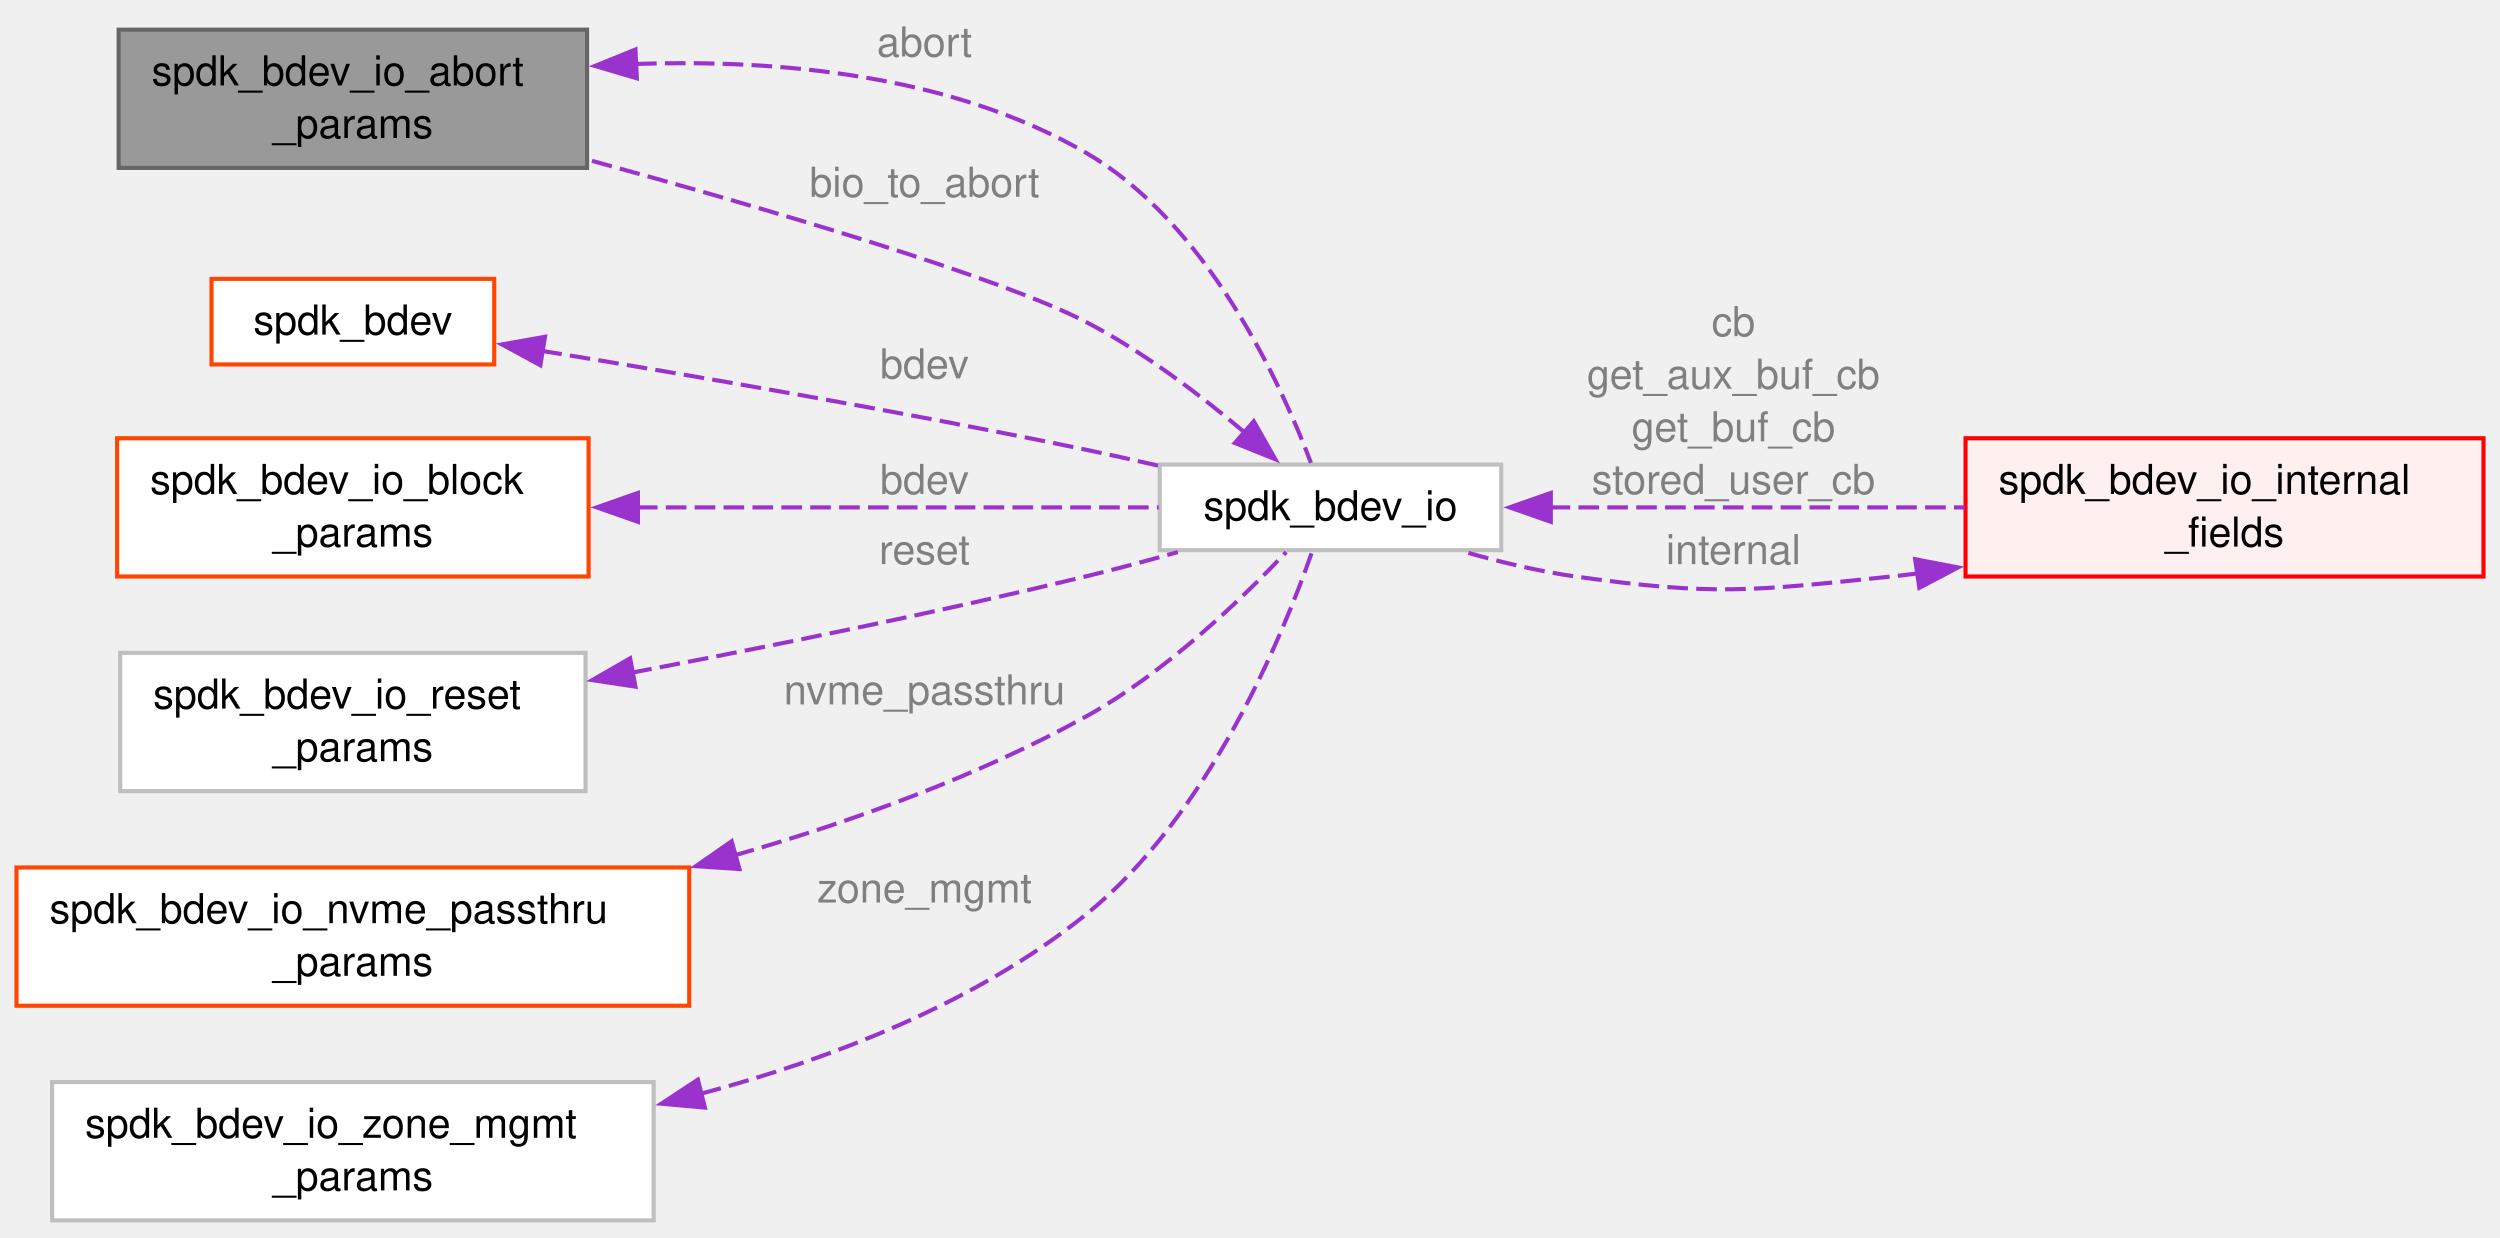
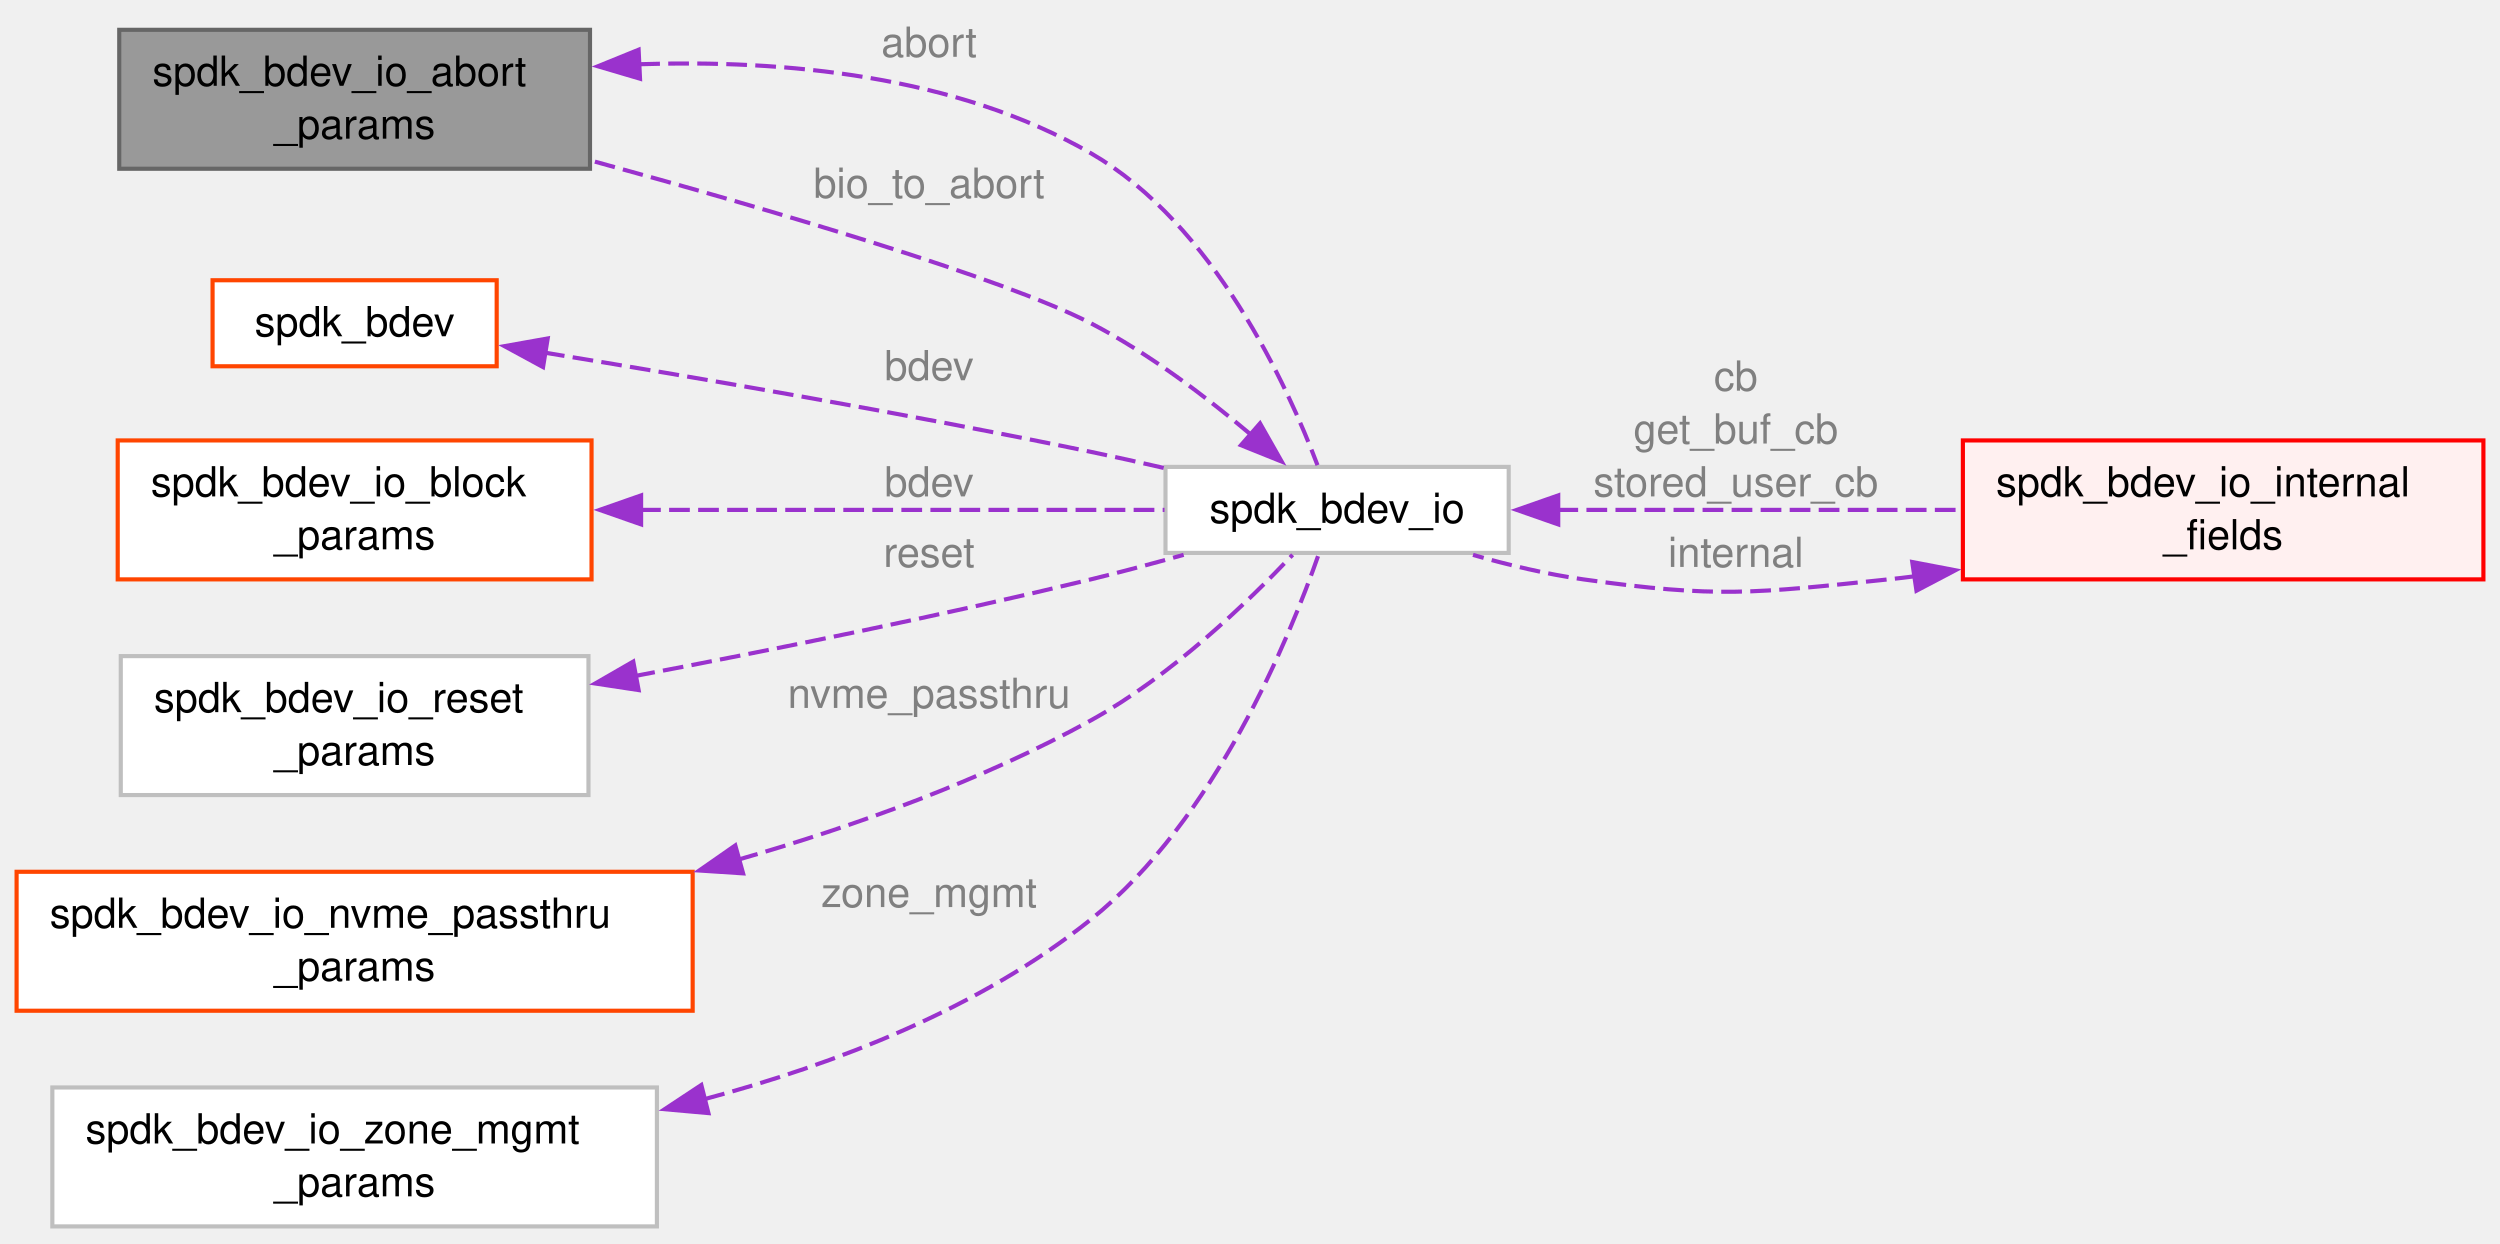
- <svg xmlns="http://www.w3.org/2000/svg" xmlns:xlink="http://www.w3.org/1999/xlink" width="606pt" height="300pt" viewBox="0.00 0.00 605.75 299.50">
+ <svg xmlns="http://www.w3.org/2000/svg" xmlns:xlink="http://www.w3.org/1999/xlink" width="603pt" height="300pt" viewBox="0.00 0.00 602.75 299.50">
  <g id="graph0" class="graph" transform="scale(1 1) rotate(0) translate(4 295.5)">
    <g id="Node000001" class="node">
      <g id="a_Node000001">
        <a xlink:title=" ">
          <polygon fill="#999999" stroke="#666666" points="138.25,-288.5 24.75,-288.5 24.75,-255 138.25,-255 138.25,-288.5" />
          <text text-anchor="start" x="32.75" y="-275" font-family="Helvetica,sans-Serif" font-size="10.00">spdk_bdev_io_abort</text>
          <text text-anchor="middle" x="81.5" y="-262.25" font-family="Helvetica,sans-Serif" font-size="10.00">_params</text>
        </a>
      </g>
    </g>
    <g id="Node000002" class="node">
      <g id="a_Node000002">
        <a xlink:href="structspdk__bdev__io.html" target="_top" xlink:title=" ">
          <polygon fill="white" stroke="#bfbfbf" points="359.75,-183.12 277,-183.12 277,-162.38 359.75,-162.38 359.75,-183.12" />
          <text text-anchor="middle" x="318.38" y="-169.62" font-family="Helvetica,sans-Serif" font-size="10.00">spdk_bdev_io</text>
        </a>
      </g>
    </g>
    <g id="edge5_Node000002_Node000001" class="edge">
      <g id="a_edge5_Node000002_Node000001">
        <a xlink:title=" ">
          <path fill="none" stroke="#9a32cd" stroke-dasharray="5,2" d="M150.11,-280.2C184.81,-281.35 226.49,-277.53 259,-258.75 288.69,-241.6 306.46,-202.53 313.65,-183.53" />
          <polygon fill="#9a32cd" stroke="#9a32cd" points="150.31,-276.71 140.15,-279.71 149.97,-283.7 150.31,-276.71" />
        </a>
      </g>
      <text text-anchor="middle" x="220" y="-282" font-family="Helvetica,sans-Serif" font-size="10.00" fill="grey"> abort</text>
    </g>
    <g id="edge1_Node000001_Node000002" class="edge">
      <g id="a_edge1_Node000001_Node000002">
        <a xlink:title=" ">
          <path fill="none" stroke="#9a32cd" stroke-dasharray="5,2" d="M297.59,-190.9C286.82,-199.99 272.89,-210.57 259,-217.75 237.86,-228.67 181.86,-245.09 138.55,-256.96" />
          <polygon fill="#9a32cd" stroke="#9a32cd" points="299.79,-193.62 305.02,-184.4 295.19,-188.35 299.79,-193.62" />
        </a>
      </g>
      <text text-anchor="middle" x="220" y="-248" font-family="Helvetica,sans-Serif" font-size="10.00" fill="grey"> bio_to_abort</text>
    </g>
    <g id="Node000049" class="node">
      <g id="a_Node000049">
        <a xlink:href="structspdk__bdev__io__internal__fields.html" target="_top" xlink:title="Fields that are used internally by the bdev subsystem.">
-           <polygon fill="#fff0f0" stroke="red" points="597.75,-189.5 472.25,-189.5 472.25,-156 597.75,-156 597.75,-189.5" />
-           <text text-anchor="start" x="480.25" y="-176" font-family="Helvetica,sans-Serif" font-size="10.00">spdk_bdev_io_internal</text>
-           <text text-anchor="middle" x="535" y="-163.25" font-family="Helvetica,sans-Serif" font-size="10.00">_fields</text>
+           <polygon fill="#fff0f0" stroke="red" points="594.75,-189.5 469.25,-189.5 469.25,-156 594.75,-156 594.75,-189.5" />
+           <text text-anchor="start" x="477.25" y="-176" font-family="Helvetica,sans-Serif" font-size="10.00">spdk_bdev_io_internal</text>
+           <text text-anchor="middle" x="532" y="-163.25" font-family="Helvetica,sans-Serif" font-size="10.00">_fields</text>
        </a>
      </g>
    </g>
    <g id="edge9_Node000049_Node000002" class="edge">
      <g id="a_edge9_Node000049_Node000002">
        <a xlink:title=" ">
-           <path fill="none" stroke="#9a32cd" stroke-dasharray="5,2" d="M371.45,-172.75C401.8,-172.75 440.26,-172.75 472.14,-172.75" />
-           <polygon fill="#9a32cd" stroke="#9a32cd" points="371.76,-169.25 361.76,-172.75 371.76,-176.25 371.76,-169.25" />
+           <path fill="none" stroke="#9a32cd" stroke-dasharray="5,2" d="M371.49,-172.75C401,-172.75 438.08,-172.75 469.06,-172.75" />
+           <polygon fill="#9a32cd" stroke="#9a32cd" points="371.69,-169.25 361.69,-172.75 371.69,-176.25 371.69,-169.25" />
        </a>
      </g>
-       <text text-anchor="middle" x="416" y="-214.25" font-family="Helvetica,sans-Serif" font-size="10.00" fill="grey"> cb</text>
-       <text text-anchor="middle" x="416" y="-201.5" font-family="Helvetica,sans-Serif" font-size="10.00" fill="grey">get_aux_buf_cb</text>
-       <text text-anchor="middle" x="416" y="-188.75" font-family="Helvetica,sans-Serif" font-size="10.00" fill="grey">get_buf_cb</text>
-       <text text-anchor="middle" x="416" y="-176" font-family="Helvetica,sans-Serif" font-size="10.00" fill="grey">stored_user_cb</text>
+       <text text-anchor="middle" x="414.5" y="-201.5" font-family="Helvetica,sans-Serif" font-size="10.00" fill="grey"> cb</text>
+       <text text-anchor="middle" x="414.5" y="-188.75" font-family="Helvetica,sans-Serif" font-size="10.00" fill="grey">get_buf_cb</text>
+       <text text-anchor="middle" x="414.5" y="-176" font-family="Helvetica,sans-Serif" font-size="10.00" fill="grey">stored_user_cb</text>
    </g>
    <g id="Node000003" class="node">
      <g id="a_Node000003">
        <a xlink:href="structspdk__bdev.html" target="_top" xlink:title=" ">
          <polygon fill="white" stroke="orangered" points="115.75,-228.12 47.25,-228.12 47.25,-207.38 115.75,-207.38 115.75,-228.12" />
          <text text-anchor="middle" x="81.5" y="-214.62" font-family="Helvetica,sans-Serif" font-size="10.00">spdk_bdev</text>
        </a>
      </g>
    </g>
    <g id="edge2_Node000002_Node000003" class="edge">
      <g id="a_edge2_Node000002_Node000003">
        <a xlink:title=" ">
          <path fill="none" stroke="#9a32cd" stroke-dasharray="5,2" d="M127.16,-210.69C162.93,-204.84 214.33,-196.02 259,-186.75 264.71,-185.56 270.72,-184.23 276.62,-182.86" />
          <polygon fill="#9a32cd" stroke="#9a32cd" points="126.93,-207.18 117.62,-212.23 128.05,-214.09 126.93,-207.18" />
        </a>
      </g>
      <text text-anchor="middle" x="220" y="-204" font-family="Helvetica,sans-Serif" font-size="10.00" fill="grey"> bdev</text>
    </g>
    <g id="Node000015" class="node">
      <g id="a_Node000015">
        <a xlink:href="structspdk__bdev__io__block__params.html" target="_top" xlink:title=" ">
          <polygon fill="white" stroke="orangered" points="138.62,-189.5 24.38,-189.5 24.38,-156 138.62,-156 138.62,-189.5" />
          <text text-anchor="start" x="32.38" y="-176" font-family="Helvetica,sans-Serif" font-size="10.00">spdk_bdev_io_block</text>
          <text text-anchor="middle" x="81.5" y="-163.25" font-family="Helvetica,sans-Serif" font-size="10.00">_params</text>
        </a>
      </g>
    </g>
    <g id="edge3_Node000002_Node000015" class="edge">
      <g id="a_edge3_Node000002_Node000015">
        <a xlink:title=" ">
          <path fill="none" stroke="#9a32cd" stroke-dasharray="5,2" d="M150.32,-172.75C191.23,-172.75 241.99,-172.75 276.76,-172.75" />
          <polygon fill="#9a32cd" stroke="#9a32cd" points="150.57,-169.25 140.57,-172.75 150.57,-176.25 150.57,-169.25" />
        </a>
      </g>
      <text text-anchor="middle" x="220" y="-176" font-family="Helvetica,sans-Serif" font-size="10.00" fill="grey"> bdev</text>
    </g>
    <g id="Node000020" class="node">
      <g id="a_Node000020">
        <a xlink:href="structspdk__bdev__io__reset__params.html" target="_top" xlink:title=" ">
          <polygon fill="white" stroke="#bfbfbf" points="137.88,-137.5 25.12,-137.5 25.12,-104 137.88,-104 137.88,-137.5" />
          <text text-anchor="start" x="33.12" y="-124" font-family="Helvetica,sans-Serif" font-size="10.00">spdk_bdev_io_reset</text>
          <text text-anchor="middle" x="81.5" y="-111.25" font-family="Helvetica,sans-Serif" font-size="10.00">_params</text>
        </a>
      </g>
    </g>
    <g id="edge4_Node000002_Node000020" class="edge">
      <g id="a_edge4_Node000002_Node000020">
        <a xlink:title=" ">
          <path fill="none" stroke="#9a32cd" stroke-dasharray="5,2" d="M148.96,-132.68C182.16,-138.98 222.85,-147.22 259,-156 266.27,-157.77 274,-159.84 281.38,-161.92" />
          <polygon fill="#9a32cd" stroke="#9a32cd" points="149.97,-129.31 139.5,-130.9 148.68,-136.19 149.97,-129.31" />
        </a>
      </g>
      <text text-anchor="middle" x="220" y="-159" font-family="Helvetica,sans-Serif" font-size="10.00" fill="grey"> reset</text>
    </g>
    <g id="Node000021" class="node">
      <g id="a_Node000021">
        <a xlink:href="structspdk__bdev__io__nvme__passthru__params.html" target="_top" xlink:title=" ">
          <polygon fill="white" stroke="orangered" points="163,-85.5 0,-85.5 0,-52 163,-52 163,-85.5" />
          <text text-anchor="start" x="8" y="-72" font-family="Helvetica,sans-Serif" font-size="10.00">spdk_bdev_io_nvme_passthru</text>
          <text text-anchor="middle" x="81.5" y="-59.25" font-family="Helvetica,sans-Serif" font-size="10.00">_params</text>
        </a>
      </g>
    </g>
    <g id="edge6_Node000002_Node000021" class="edge">
      <g id="a_edge6_Node000002_Node000021">
        <a xlink:title=" ">
          <path fill="none" stroke="#9a32cd" stroke-dasharray="5,2" d="M173.85,-88.39C202.16,-96.53 232.79,-107.53 259,-122 278.28,-132.64 296.82,-150.48 307.65,-161.92" />
          <polygon fill="#9a32cd" stroke="#9a32cd" points="175.16,-85.12 164.59,-85.81 173.28,-91.86 175.16,-85.12" />
        </a>
      </g>
      <text text-anchor="middle" x="220" y="-125" font-family="Helvetica,sans-Serif" font-size="10.00" fill="grey"> nvme_passthru</text>
    </g>
    <g id="Node000048" class="node">
      <g id="a_Node000048">
        <a xlink:href="structspdk__bdev__io__zone__mgmt__params.html" target="_top" xlink:title=" ">
          <polygon fill="white" stroke="#bfbfbf" points="154.38,-33.5 8.62,-33.5 8.62,0 154.38,0 154.38,-33.5" />
          <text text-anchor="start" x="16.62" y="-20" font-family="Helvetica,sans-Serif" font-size="10.00">spdk_bdev_io_zone_mgmt</text>
          <text text-anchor="middle" x="81.5" y="-7.25" font-family="Helvetica,sans-Serif" font-size="10.00">_params</text>
        </a>
      </g>
    </g>
    <g id="edge7_Node000002_Node000048" class="edge">
      <g id="a_edge7_Node000002_Node000048">
        <a xlink:title=" ">
          <path fill="none" stroke="#9a32cd" stroke-dasharray="5,2" d="M165.84,-30.68C197.52,-39.15 232.36,-52.64 259,-74 288.99,-98.04 306.94,-141.96 313.96,-162.12" />
          <polygon fill="#9a32cd" stroke="#9a32cd" points="166.8,-27.32 156.25,-28.26 165.09,-34.1 166.8,-27.32" />
        </a>
      </g>
      <text text-anchor="middle" x="220" y="-77" font-family="Helvetica,sans-Serif" font-size="10.00" fill="grey"> zone_mgmt</text>
    </g>
    <g id="edge8_Node000002_Node000049" class="edge">
      <g id="a_edge8_Node000002_Node000049">
        <a xlink:title=" ">
-           <path fill="none" stroke="#9a32cd" stroke-dasharray="5,2" d="M460.81,-156.77C458.6,-156.48 456.41,-156.22 454.25,-156 420.43,-152.49 411.42,-151.27 377.75,-156 368.98,-157.23 359.68,-159.46 351.14,-161.9" />
-           <polygon fill="#9a32cd" stroke="#9a32cd" points="460.04,-160.19 470.44,-158.2 461.06,-153.27 460.04,-160.19" />
+           <path fill="none" stroke="#9a32cd" stroke-dasharray="5,2" d="M457.81,-156.77C455.6,-156.48 453.41,-156.22 451.25,-156 418.76,-152.62 410.1,-151.45 377.75,-156 368.98,-157.23 359.68,-159.46 351.14,-161.9" />
+           <polygon fill="#9a32cd" stroke="#9a32cd" points="457.04,-160.19 467.44,-158.2 458.06,-153.27 457.04,-160.19" />
        </a>
      </g>
-       <text text-anchor="middle" x="416" y="-159" font-family="Helvetica,sans-Serif" font-size="10.00" fill="grey"> internal</text>
+       <text text-anchor="middle" x="414.5" y="-159" font-family="Helvetica,sans-Serif" font-size="10.00" fill="grey"> internal</text>
    </g>
  </g>
</svg>
